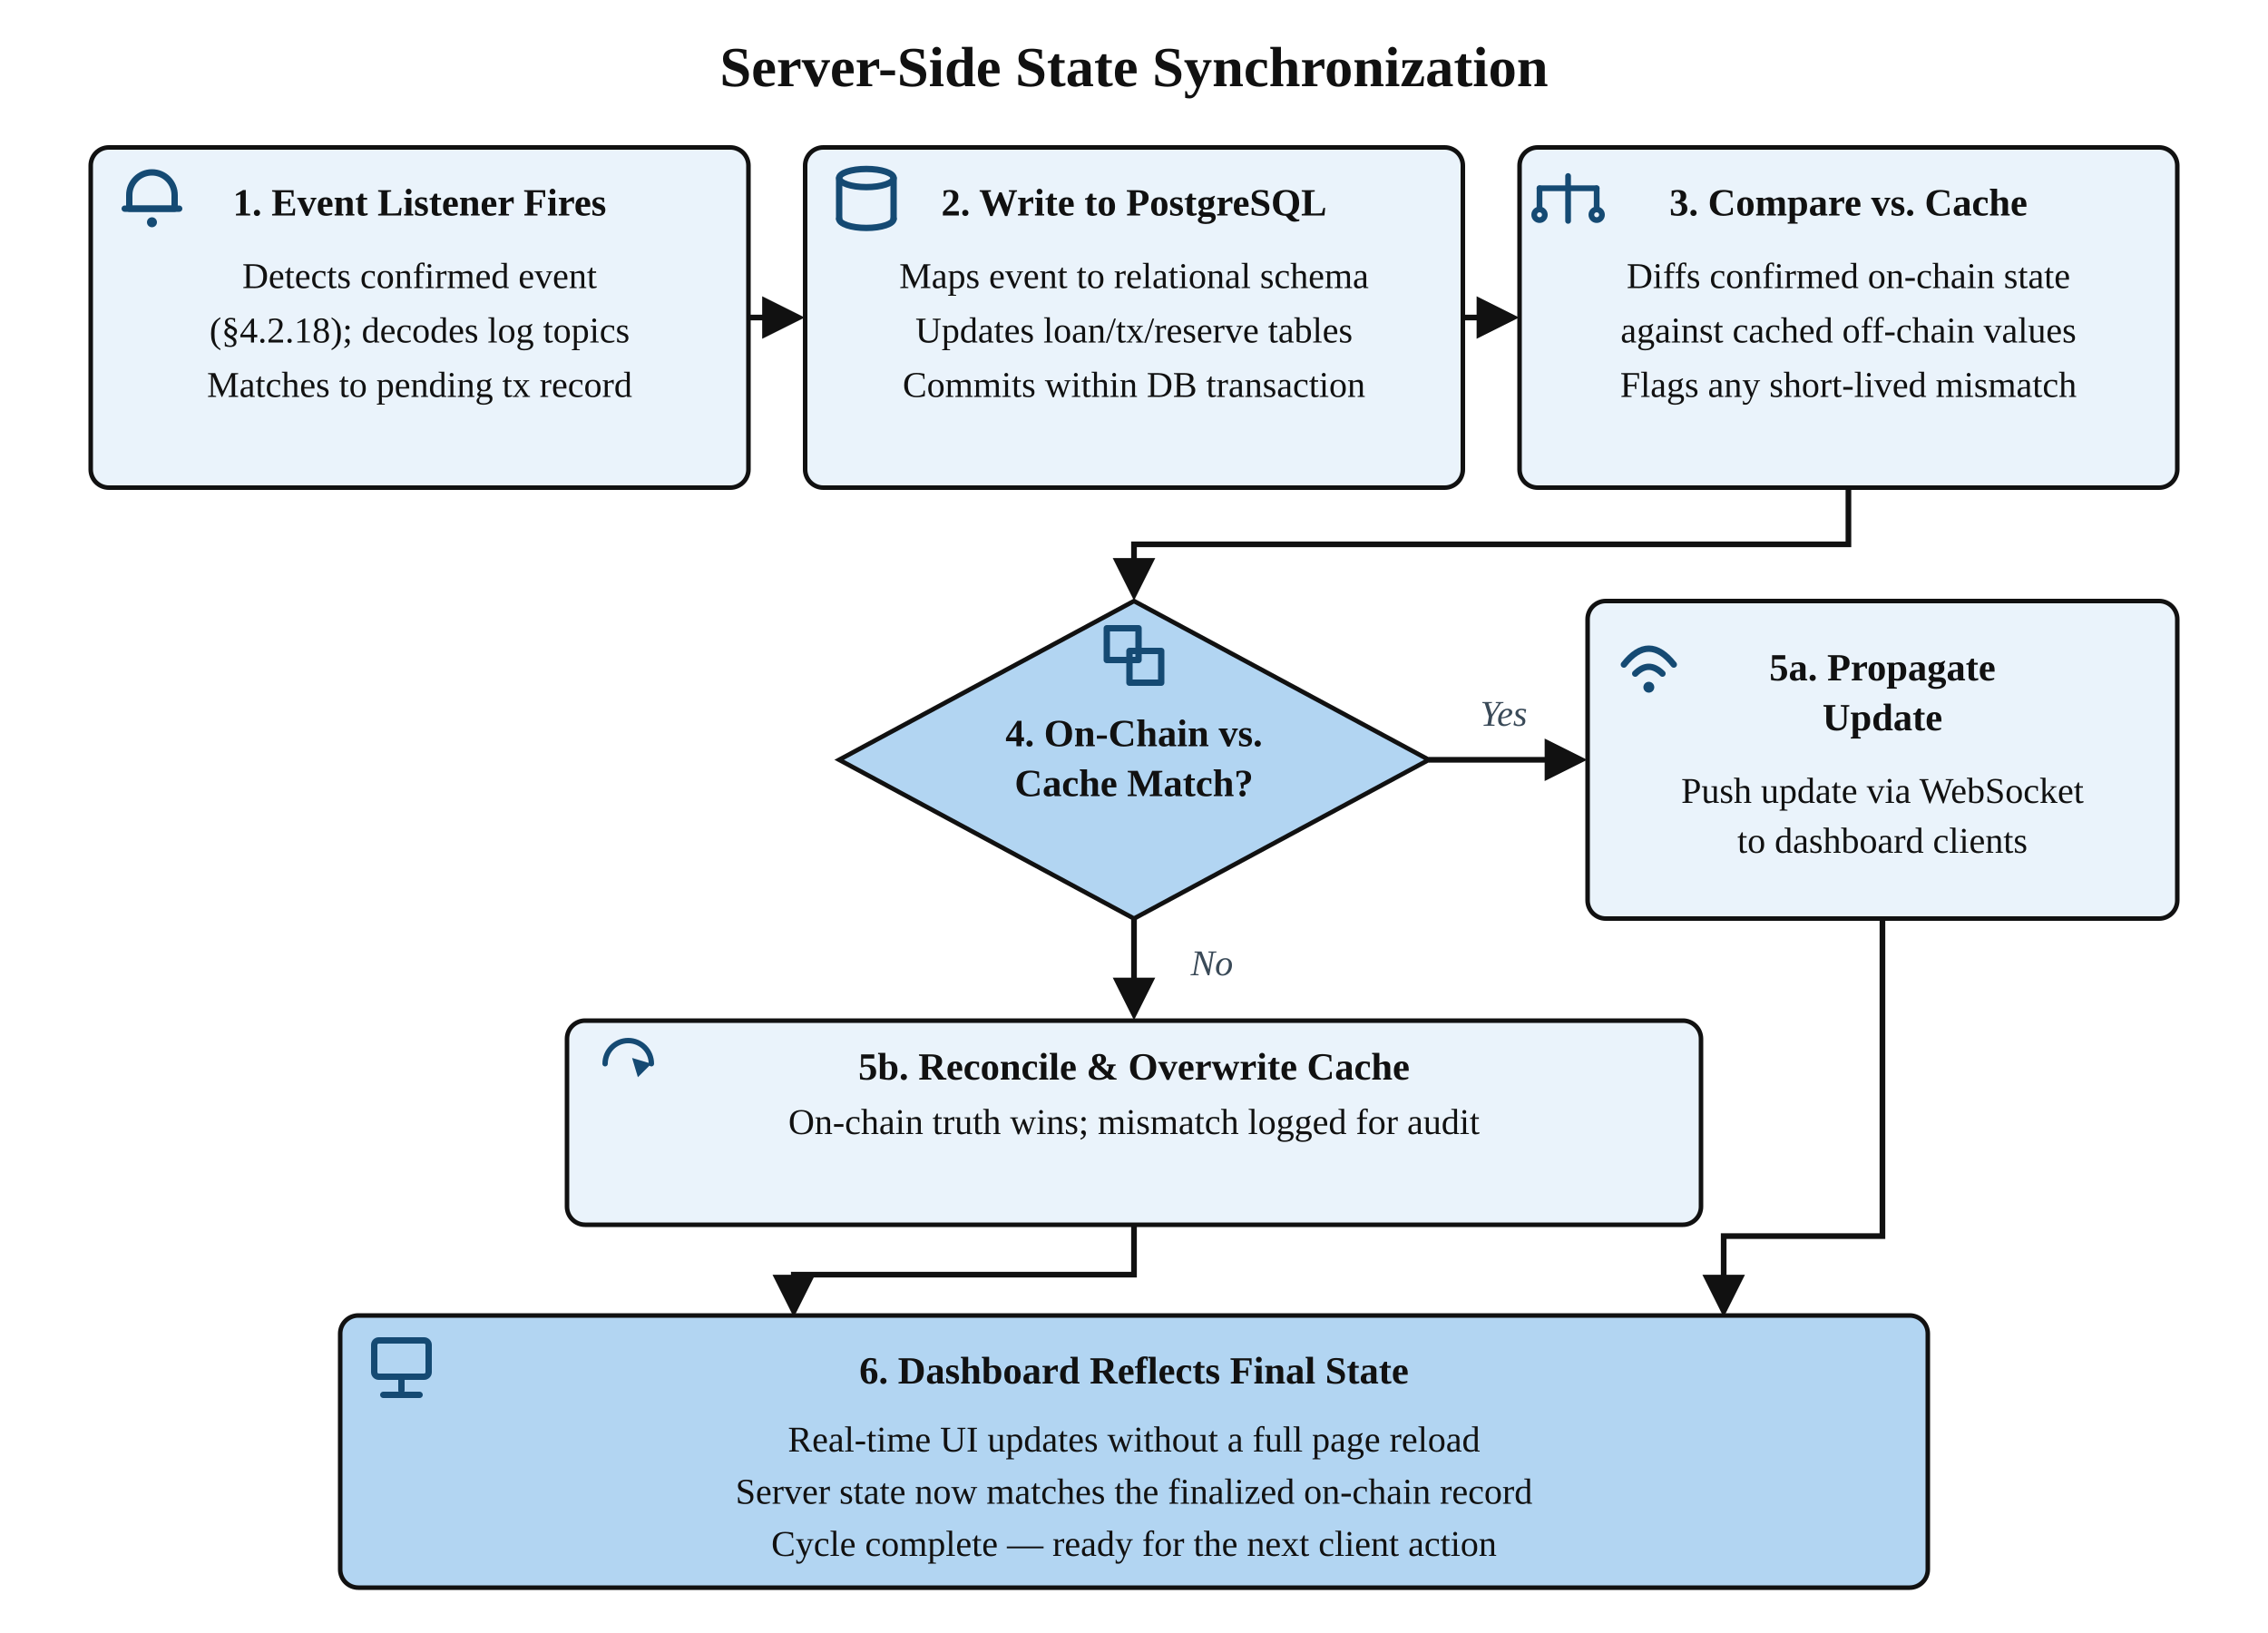
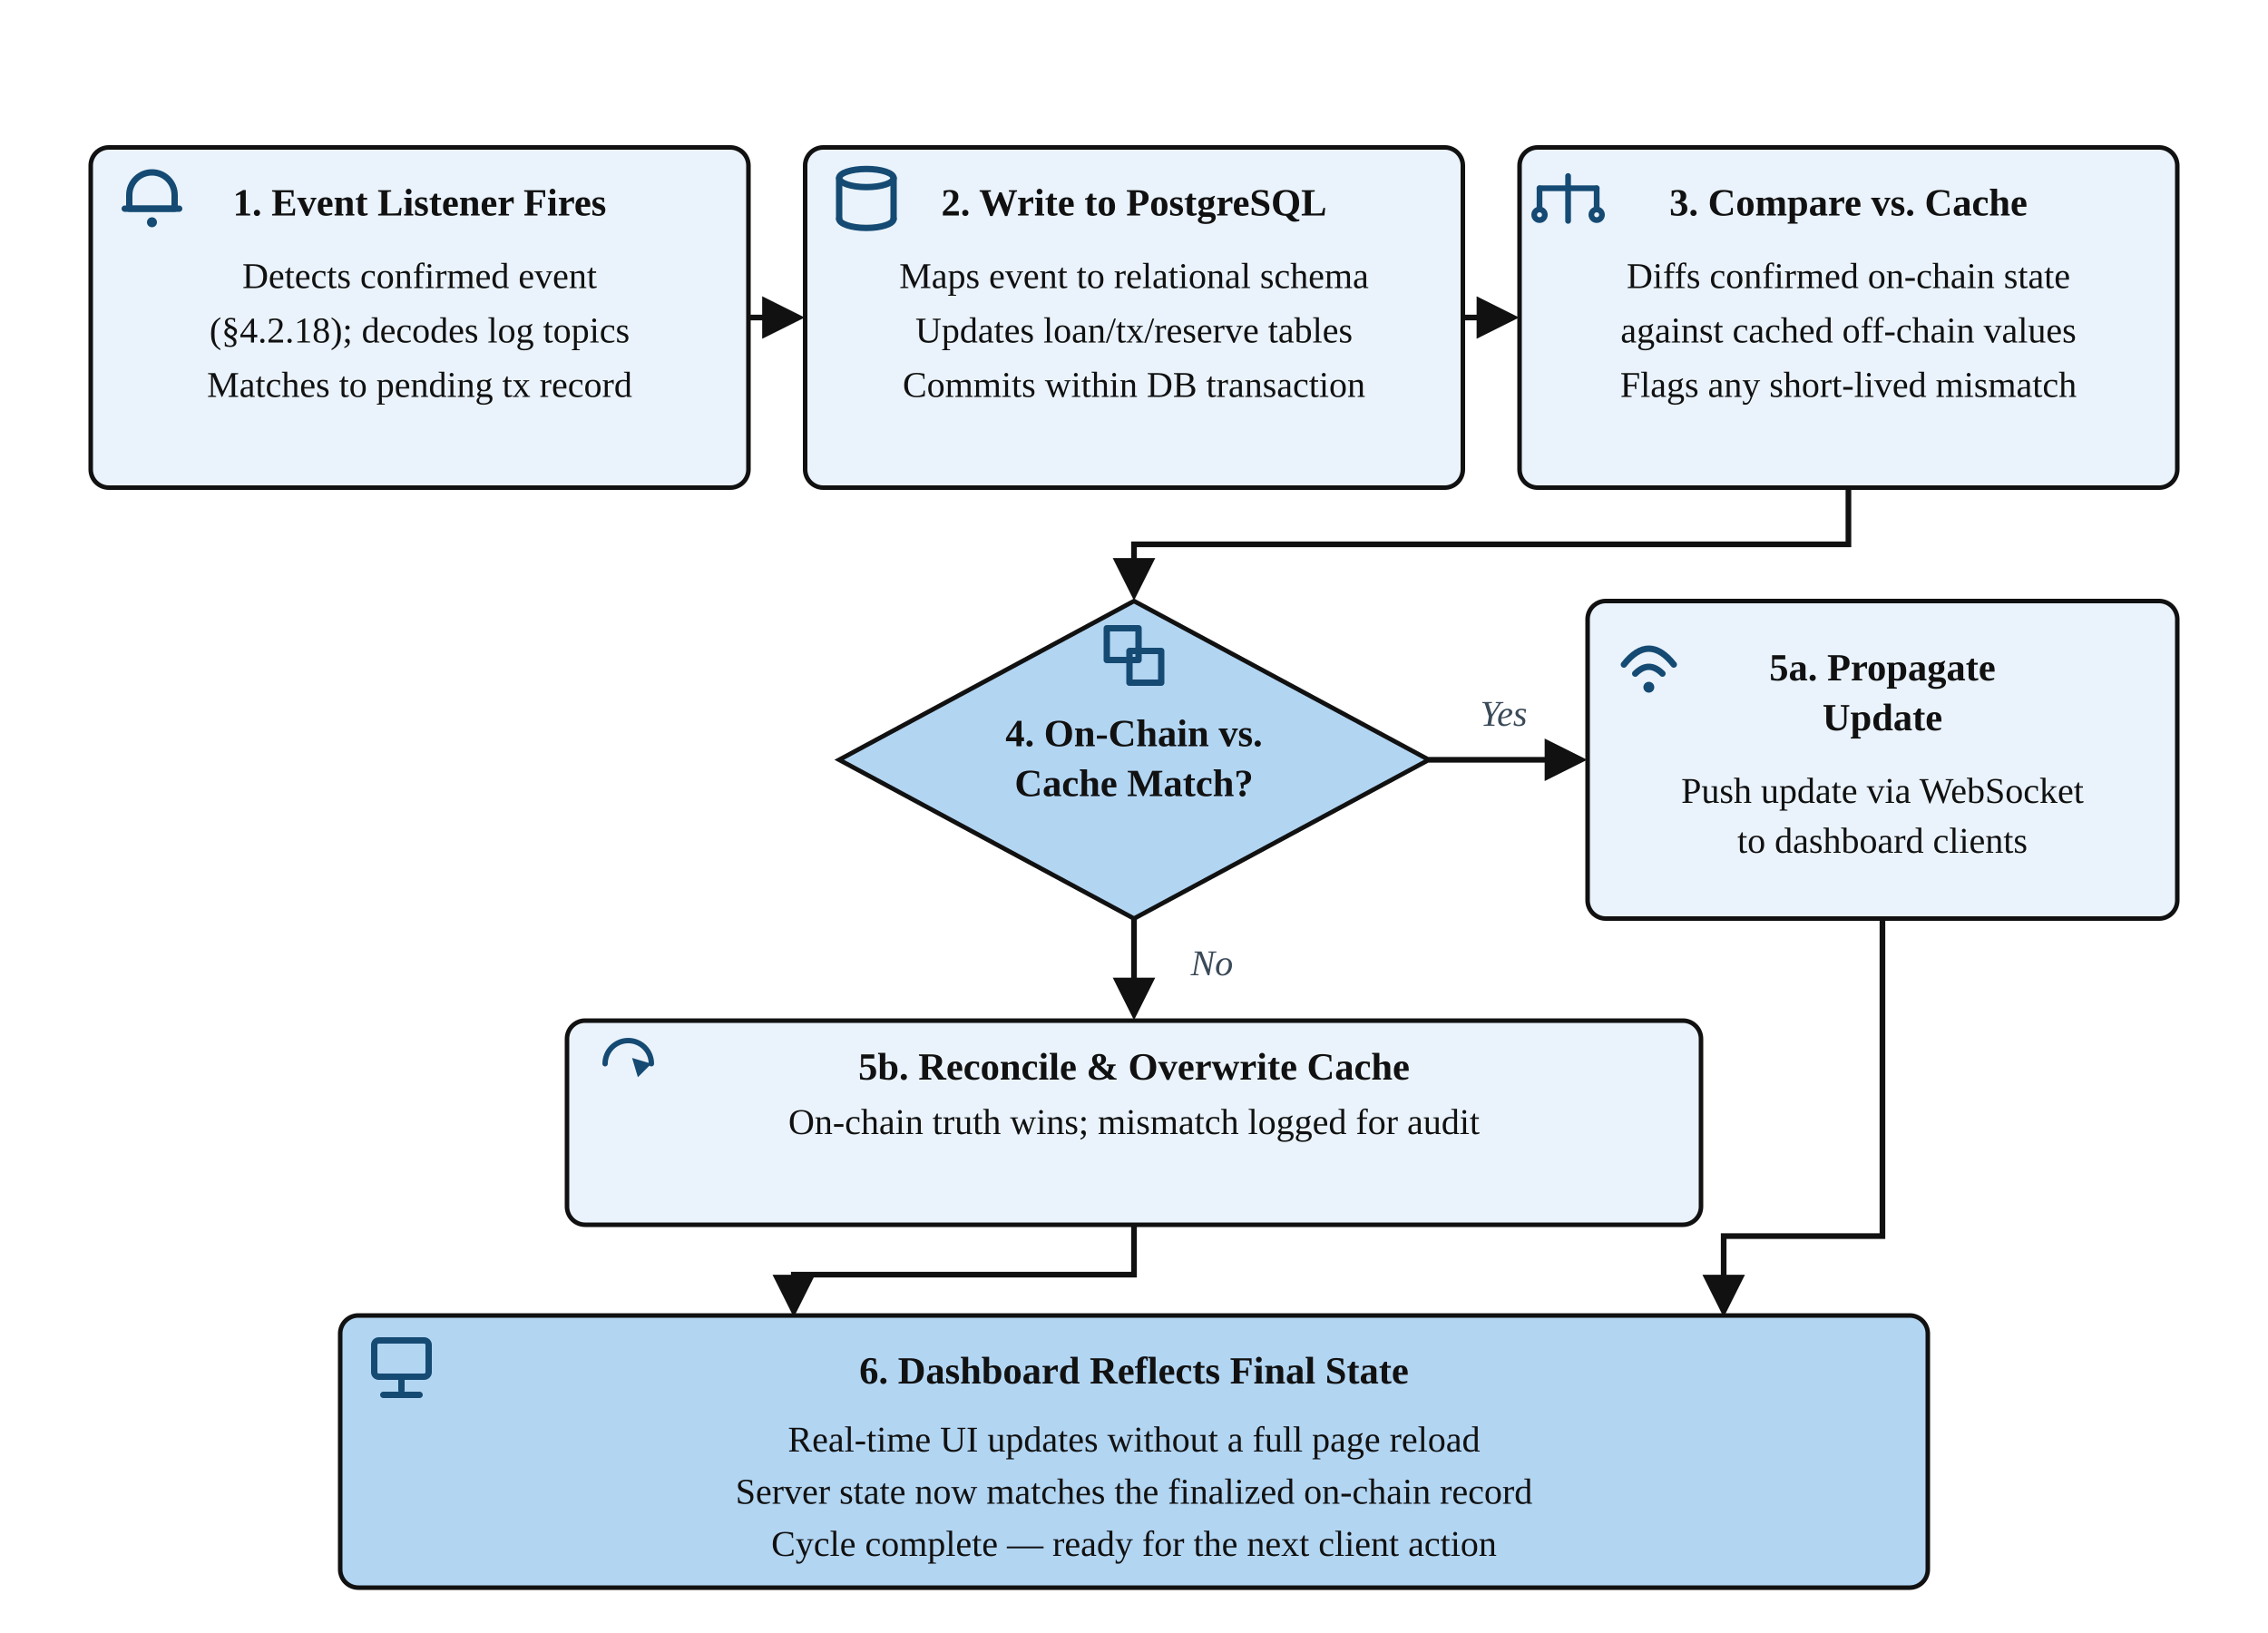
<svg xmlns="http://www.w3.org/2000/svg" viewBox="0 0 1000 720" font-family="Georgia, 'Times New Roman', 'Palatino Linotype', serif">
  <defs>
    <marker id="arrow3" viewBox="0 0 10 10" refX="8.5" refY="5" markerWidth="7.5" markerHeight="7.5" orient="auto-start-reverse">
      <path d="M0,0 L10,5 L0,10 z" fill="#111111" />
    </marker>
  </defs>
  <rect x="0" y="0" width="1000" height="720" fill="#FFFFFF" />
-   <text x="500" y="38" text-anchor="middle" font-size="25" font-weight="bold" fill="#111111">Server-Side State Synchronization</text>
  <rect x="40" y="65" width="290" height="150" rx="8" fill="#EAF3FB" stroke="#111111" stroke-width="2" />
  <text x="185" y="95" text-anchor="middle" font-size="17" font-weight="bold" fill="#111111">1. Event Listener Fires</text>
  <text x="185" y="127" text-anchor="middle" font-size="16" fill="#111111">Detects confirmed event</text>
  <text x="185" y="151" text-anchor="middle" font-size="16" fill="#111111">(§4.2.18); decodes log topics</text>
  <text x="185" y="175" text-anchor="middle" font-size="16" fill="#111111">Matches to pending tx record</text>
  <g transform="translate(67,88) scale(2) translate(-67,-88)">
    <g stroke="#154A73" stroke-width="1.4" fill="none" stroke-linecap="round" stroke-linejoin="round">
      <path d="M62,90 v-3 a5,5 0 0,1 10,0 v3 z" />
      <line x1="61" y1="90" x2="73" y2="90" />
      <circle cx="67" cy="93" r="1.1" fill="#154A73" stroke="none" />
    </g>
  </g>
  <rect x="355" y="65" width="290" height="150" rx="8" fill="#EAF3FB" stroke="#111111" stroke-width="2" />
  <text x="500" y="95" text-anchor="middle" font-size="17" font-weight="bold" fill="#111111">2. Write to PostgreSQL</text>
  <text x="500" y="127" text-anchor="middle" font-size="16" fill="#111111">Maps event to relational schema</text>
  <text x="500" y="151" text-anchor="middle" font-size="16" fill="#111111">Updates loan/tx/reserve tables</text>
  <text x="500" y="175" text-anchor="middle" font-size="16" fill="#111111">Commits within DB transaction</text>
  <g transform="translate(382,87.5) scale(2) translate(-382,-87.5)">
    <g stroke="#154A73" stroke-width="1.4" fill="none" stroke-linecap="round">
      <ellipse cx="382" cy="83" rx="6" ry="2" />
      <line x1="376" y1="83" x2="376" y2="92" />
      <line x1="388" y1="83" x2="388" y2="92" />
      <path d="M376,92 a6,2 0 0,0 12,0" />
    </g>
  </g>
  <rect x="670" y="65" width="290" height="150" rx="8" fill="#EAF3FB" stroke="#111111" stroke-width="2" />
  <text x="815" y="95" text-anchor="middle" font-size="17" font-weight="bold" fill="#111111">3. Compare vs. Cache</text>
  <text x="815" y="127" text-anchor="middle" font-size="16" fill="#111111">Diffs confirmed on-chain state</text>
  <text x="815" y="151" text-anchor="middle" font-size="16" fill="#111111">against cached off-chain values</text>
  <text x="815" y="175" text-anchor="middle" font-size="16" fill="#111111">Flags any short-lived mismatch</text>
  <g transform="translate(704,87.5) scale(1.8) translate(-704,-87.5)">
    <g stroke="#154A73" stroke-width="1.4" fill="none" stroke-linecap="round">
      <line x1="697" y1="82" x2="697" y2="93" />
      <line x1="690" y1="85" x2="704" y2="85" />
      <line x1="690" y1="85" x2="690" y2="90" />
      <line x1="704" y1="85" x2="704" y2="90" />
      <circle cx="690" cy="91.5" r="1.3" />
      <circle cx="704" cy="91.5" r="1.3" />
    </g>
  </g>
  <line x1="330" y1="140" x2="352" y2="140" stroke="#111111" stroke-width="2.5" marker-end="url(#arrow3)" />
  <line x1="645" y1="140" x2="667" y2="140" stroke="#111111" stroke-width="2.5" marker-end="url(#arrow3)" />
  <polyline points="815,215 815,240 500,240 500,262" fill="none" stroke="#111111" stroke-width="2.5" marker-end="url(#arrow3)" />
  <polygon points="500,265 630,335 500,405 370,335" fill="#B2D5F2" stroke="#111111" stroke-width="2" />
  <text x="500" y="329" text-anchor="middle" font-size="17" font-weight="bold" fill="#111111">4. On-Chain vs.</text>
  <text x="500" y="351" text-anchor="middle" font-size="17" font-weight="bold" fill="#111111">Cache Match?</text>
  <g transform="translate(500,289) scale(2) translate(-500,-289)">
    <g stroke="#154A73" stroke-width="1.4" fill="none" stroke-linecap="round" stroke-linejoin="round">
      <rect x="494" y="283" width="7" height="7" />
      <rect x="499" y="288" width="7" height="7" />
    </g>
  </g>
  <line x1="630" y1="335" x2="697" y2="335" stroke="#111111" stroke-width="2.5" marker-end="url(#arrow3)" />
  <text x="663" y="320" text-anchor="middle" font-size="16" font-style="italic" fill="#3a4a58">Yes</text>
  <rect x="700" y="265" width="260" height="140" rx="8" fill="#EAF3FB" stroke="#111111" stroke-width="2" />
  <text x="830" y="300" text-anchor="middle" font-size="17" font-weight="bold" fill="#111111">5a. Propagate</text>
  <text x="830" y="322" text-anchor="middle" font-size="17" font-weight="bold" fill="#111111">Update</text>
  <text x="830" y="354" text-anchor="middle" font-size="16" fill="#111111">Push update via WebSocket</text>
  <text x="830" y="376" text-anchor="middle" font-size="16" fill="#111111">to dashboard clients</text>
  <g transform="translate(727,293) scale(2) translate(-727,-293)">
    <g stroke="#154A73" stroke-width="1.4" fill="none" stroke-linecap="round">
      <circle cx="727" cy="298" r="1.2" fill="#154A73" stroke="none" />
      <path d="M724,295 Q727,292 730,295" />
      <path d="M721.5,293 Q727,286 732.5,293" />
    </g>
  </g>
  <line x1="500" y1="405" x2="500" y2="447" stroke="#111111" stroke-width="2.5" marker-end="url(#arrow3)" />
  <text x="525" y="430" text-anchor="start" font-size="16" font-style="italic" fill="#3a4a58">No</text>
  <rect x="250" y="450" width="500" height="90" rx="8" fill="#EAF3FB" stroke="#111111" stroke-width="2" />
  <text x="500" y="476" text-anchor="middle" font-size="17" font-weight="bold" fill="#111111">5b. Reconcile &amp; Overwrite Cache</text>
  <text x="500" y="500" text-anchor="middle" font-size="16" fill="#111111">On-chain truth wins; mismatch logged for audit</text>
  <g transform="translate(277,469) scale(1.7) translate(-277,-469)">
    <g stroke="#154A73" stroke-width="1.4" fill="none" stroke-linecap="round">
      <path d="M271,469 A6,6 0 1,1 283,469" />
      <polygon points="283,469 278,467.5 279.5,472.5" fill="#154A73" stroke="none" />
    </g>
  </g>
  <polyline points="830,405 830,545 760,545 760,578" fill="none" stroke="#111111" stroke-width="2.5" marker-end="url(#arrow3)" />
  <polyline points="500,540 500,562 350,562 350,578" fill="none" stroke="#111111" stroke-width="2.5" marker-end="url(#arrow3)" />
  <rect x="150" y="580" width="700" height="120" rx="8" fill="#B2D5F2" stroke="#111111" stroke-width="2" />
  <text x="500" y="610" text-anchor="middle" font-size="17" font-weight="bold" fill="#111111">6. Dashboard Reflects Final State</text>
  <text x="500" y="640" text-anchor="middle" font-size="16" fill="#111111">Real-time UI updates without a full page reload</text>
  <text x="500" y="663" text-anchor="middle" font-size="16" fill="#111111">Server state now matches the finalized on-chain record</text>
  <text x="500" y="686" text-anchor="middle" font-size="16" fill="#111111">Cycle complete — ready for the next client action</text>
  <g transform="translate(177,603) scale(2) translate(-177,-603)">
    <g stroke="#154A73" stroke-width="1.4" fill="none" stroke-linecap="round" stroke-linejoin="round">
      <rect x="171" y="597" width="12" height="8" rx="1" />
      <line x1="177" y1="605" x2="177" y2="608" />
      <line x1="173" y1="609" x2="181" y2="609" />
    </g>
  </g>
</svg>
